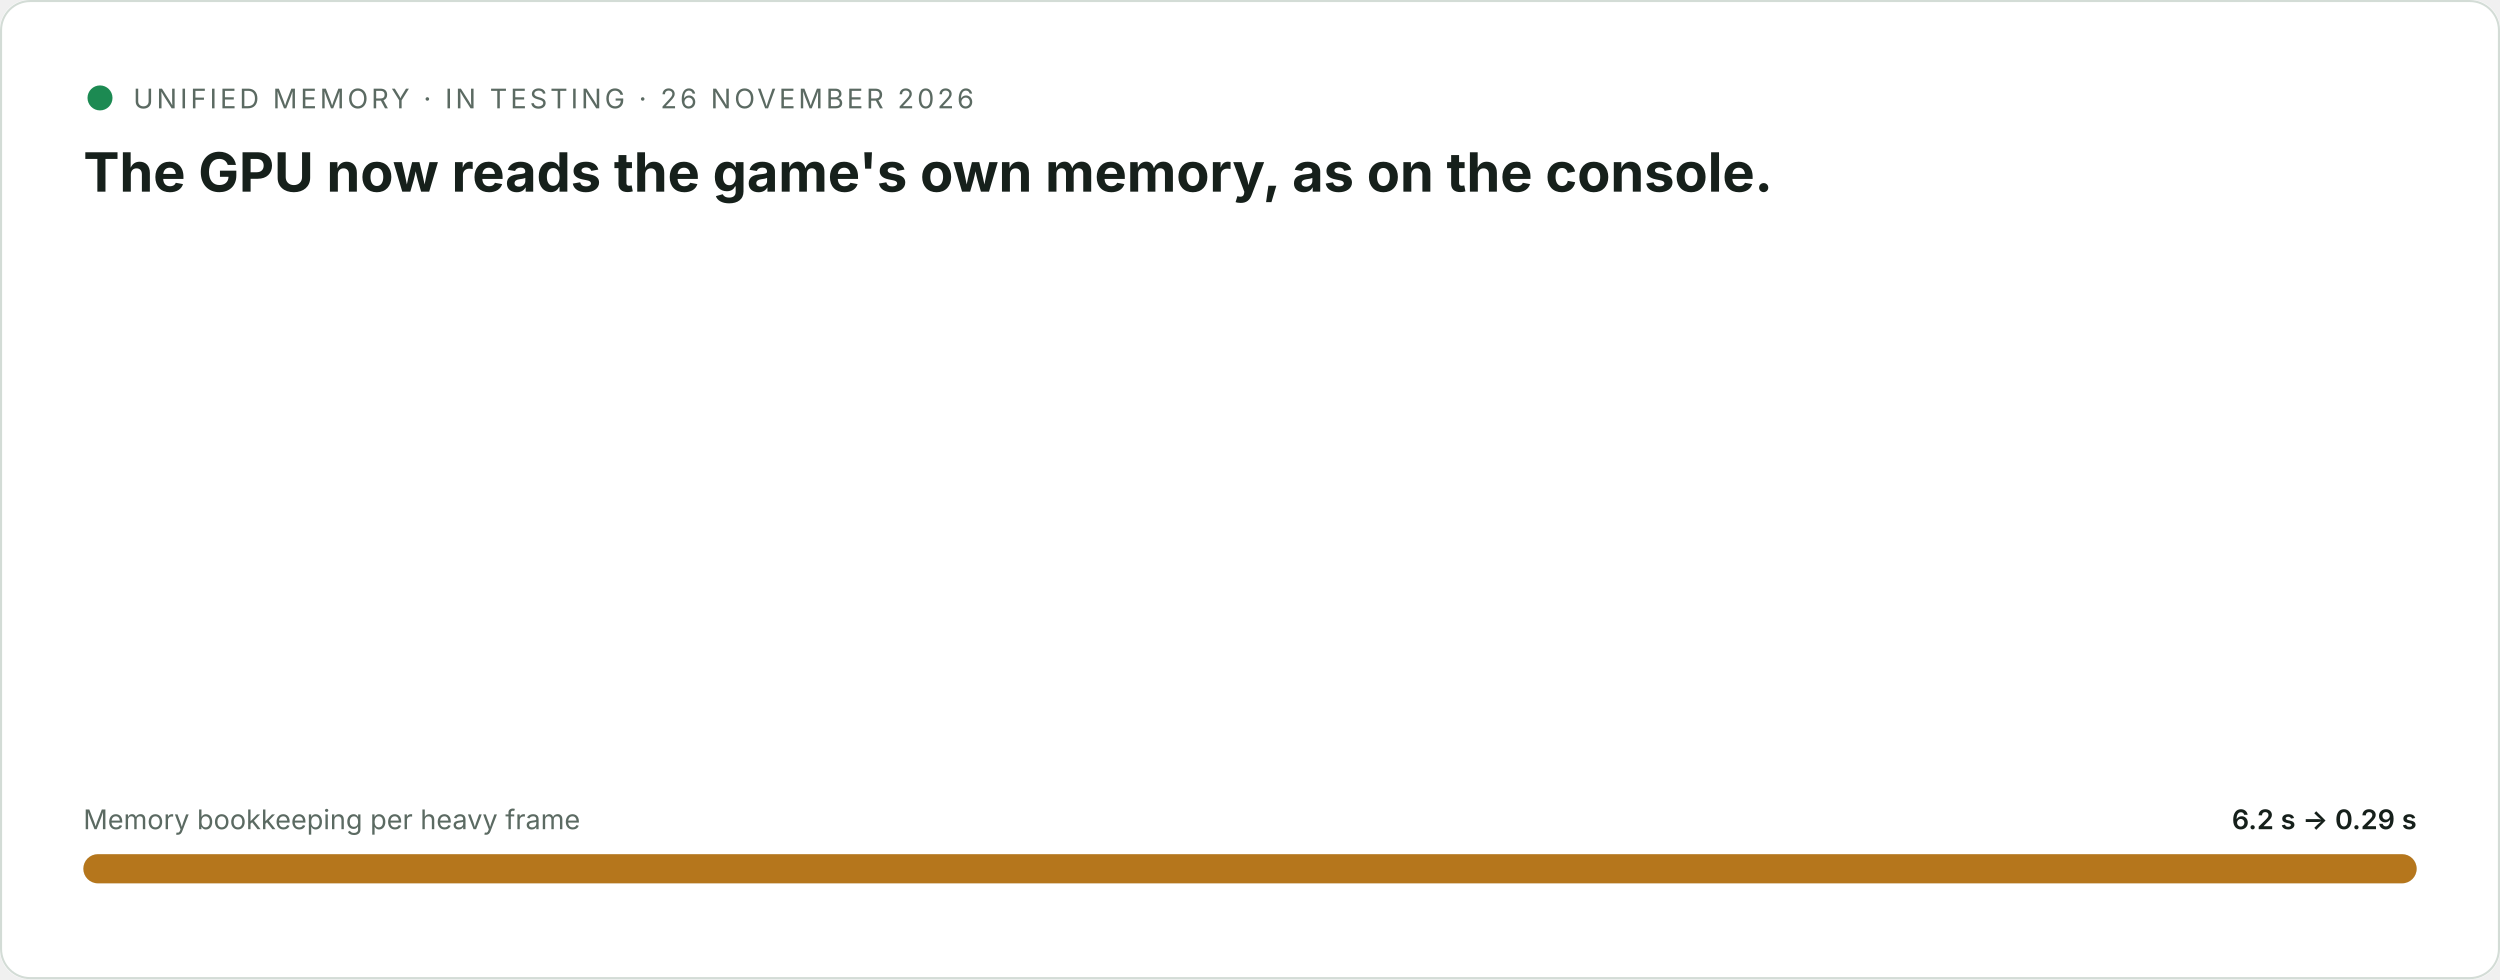
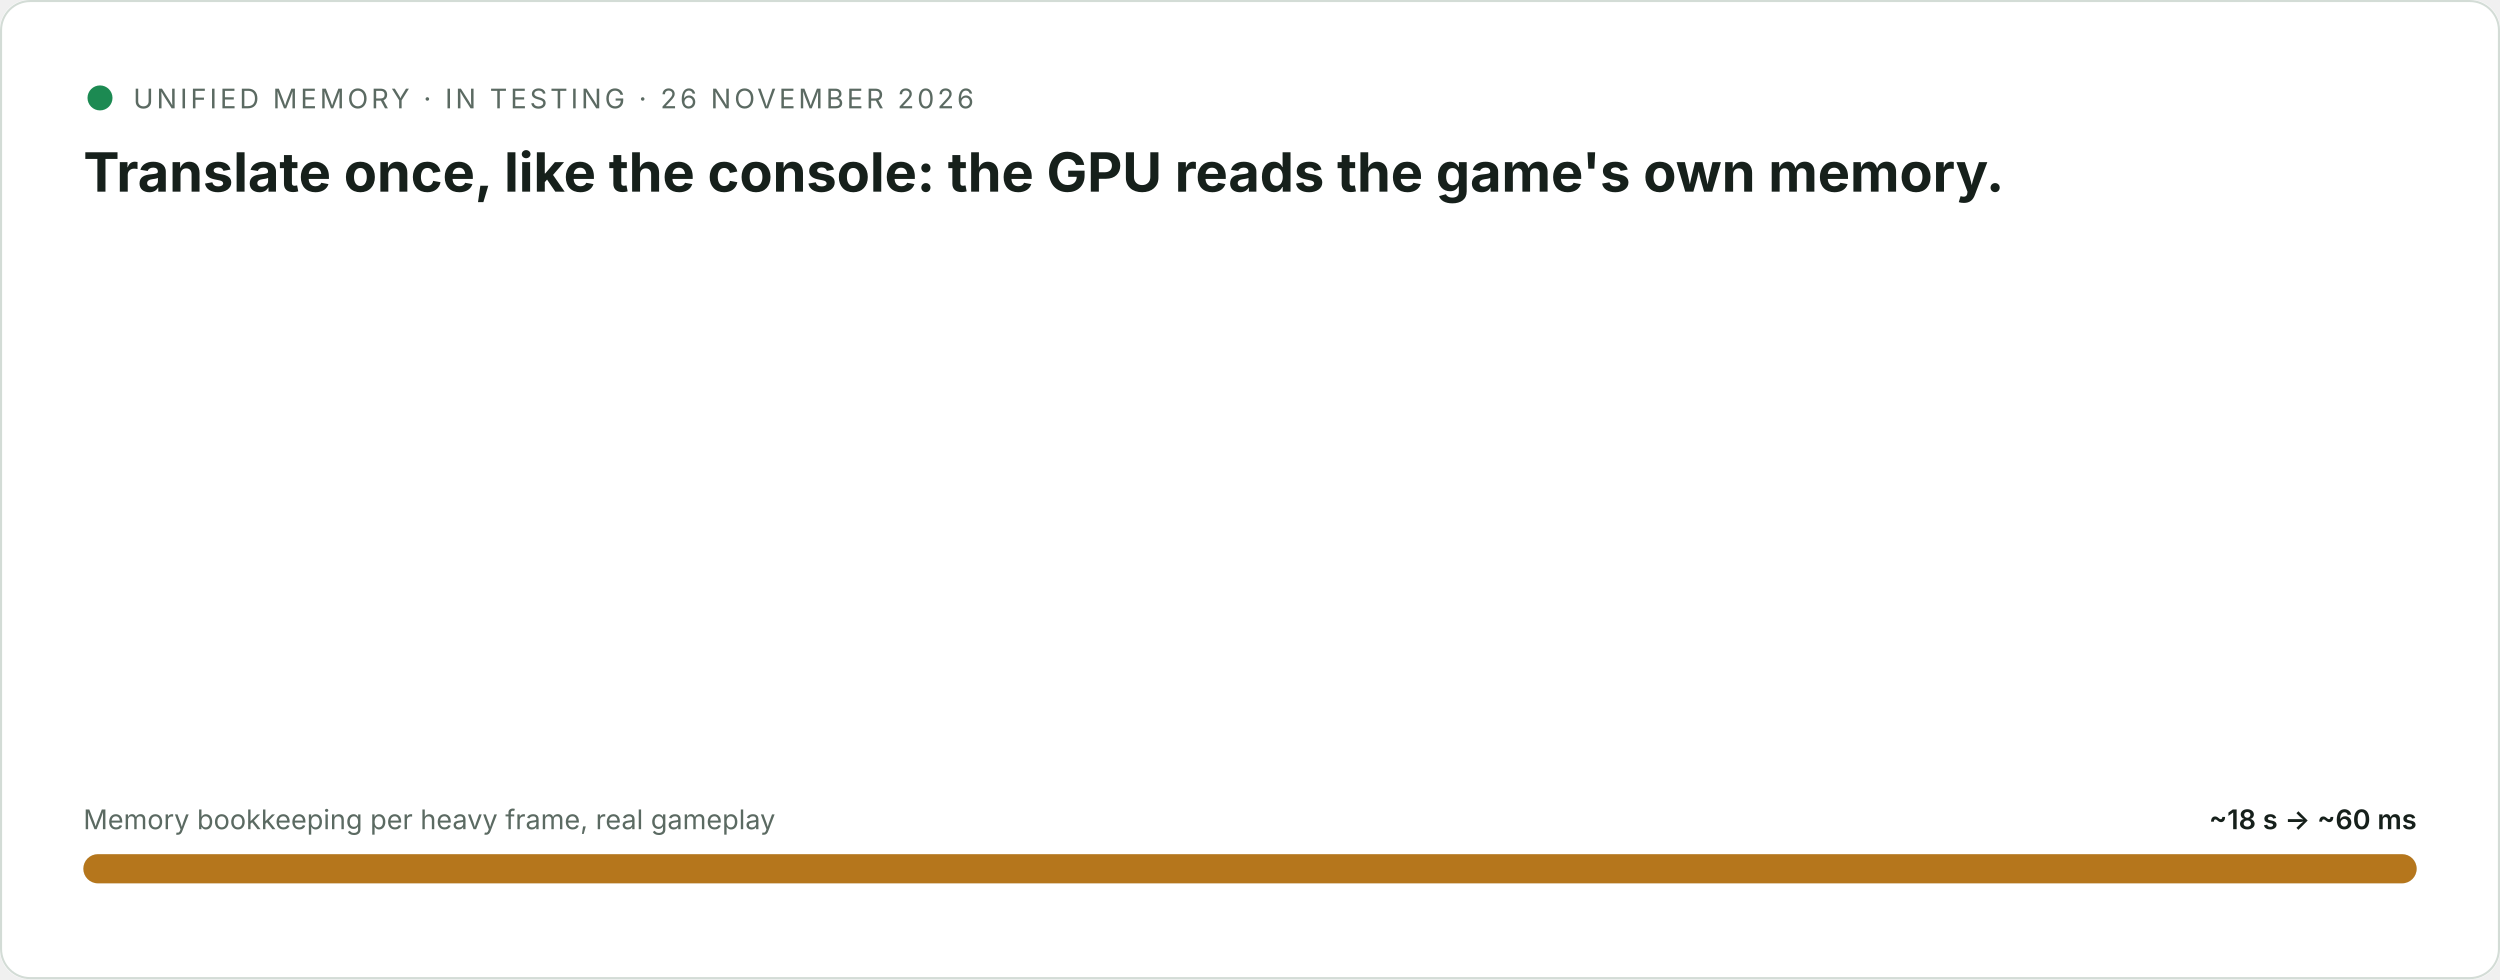
- <svg xmlns="http://www.w3.org/2000/svg" width="1200" height="470" viewBox="0 0 1200 470" role="img" aria-label="Unified memory, 26 November 2026, in testing: 100% of the game's graphics memory shared with the GPU; 97.4% of GPU memory views fit directly; 64 million lookups served with no copy in one live session; identical output on 4,418 recorded GPU submissions; 21 times less memory bookkeeping per frame; no memory left behind after closing.">
+ <svg xmlns="http://www.w3.org/2000/svg" width="1200" height="470" viewBox="0 0 1200 470" role="img" aria-label="Unified memory, in testing: 100% of the game's graphics memory shared with the GPU; 97.4% of GPU memory views fit directly; 64 million lookups served with no copy in one live session; 121 million descriptor rows checked against real gameplay with zero errors; 300 times less memory bookkeeping per heavy frame, about 18 seconds down to about 60 milliseconds on an RTX 5080; no memory left behind after closing.">
  <rect width="1200" height="470" rx="14" fill="#ffffff" />
  <rect x="0.5" y="0.5" width="1199" height="469" rx="14" fill="none" stroke="#d3dcd6" />
  <circle cx="48" cy="47" r="6" fill="#1c8a52">
    <animate attributeName="opacity" values="1;0.25;1" dur="1.6s" repeatCount="indefinite" />
  </circle>
  <text x="64" y="52" font-family="Segoe UI Variable Display, Segoe UI, Inter, Helvetica, Arial, sans-serif" font-size="13" letter-spacing="1.5" fill="#5b6a62">UNIFIED MEMORY · IN TESTING · 26 NOVEMBER 2026</text>
-   <text x="40" y="92" font-family="Segoe UI Variable Display, Segoe UI, Inter, Helvetica, Arial, sans-serif" font-size="26" font-weight="700" fill="#16201b">The GPU now reads the game's own memory, as on the console.</text>
+   <text x="40" y="92" font-family="Segoe UI Variable Display, Segoe UI, Inter, Helvetica, Arial, sans-serif" font-size="26" font-weight="700" fill="#16201b">Translate once, like the console: the GPU reads the game's own memory.</text>
  <g opacity="0">
    <animate attributeName="opacity" from="0" to="1" begin="0.15s" dur="0.5s" fill="freeze" />
    <animateTransform attributeName="transform" type="translate" from="0 14" to="0 0" begin="0.15s" dur="0.5s" fill="freeze" />
    <rect x="40" y="120" width="360" height="118" rx="12" fill="#f3f6f4" stroke="#d3dcd6" stroke-width="1.5" />
    <text x="64" y="176" font-family="Segoe UI Variable Display, Segoe UI, Inter, Helvetica, Arial, sans-serif" font-size="40" font-weight="700" fill="#1c8a52">100%</text>
    <text x="64" y="204" font-family="Segoe UI Variable Display, Segoe UI, Inter, Helvetica, Arial, sans-serif" font-size="15" font-weight="600" fill="#16201b">of the game's graphics memory</text>
    <text x="64" y="224" font-family="Segoe UI Variable Display, Segoe UI, Inter, Helvetica, Arial, sans-serif" font-size="13" fill="#5b6a62">shared with the GPU from allocation</text>
  </g>
  <g opacity="0">
    <animate attributeName="opacity" from="0" to="1" begin="0.33s" dur="0.5s" fill="freeze" />
    <animateTransform attributeName="transform" type="translate" from="0 14" to="0 0" begin="0.33s" dur="0.5s" fill="freeze" />
    <rect x="430" y="120" width="360" height="118" rx="12" fill="#f3f6f4" stroke="#d3dcd6" stroke-width="1.5" />
    <text x="454" y="176" font-family="Segoe UI Variable Display, Segoe UI, Inter, Helvetica, Arial, sans-serif" font-size="40" font-weight="700" fill="#1c8a52">97.4%</text>
    <text x="454" y="204" font-family="Segoe UI Variable Display, Segoe UI, Inter, Helvetica, Arial, sans-serif" font-size="15" font-weight="600" fill="#16201b">of GPU memory views fit directly</text>
    <text x="454" y="224" font-family="Segoe UI Variable Display, Segoe UI, Inter, Helvetica, Arial, sans-serif" font-size="13" fill="#5b6a62">in shared memory, real gameplay</text>
  </g>
  <g opacity="0">
    <animate attributeName="opacity" from="0" to="1" begin="0.51s" dur="0.5s" fill="freeze" />
    <animateTransform attributeName="transform" type="translate" from="0 14" to="0 0" begin="0.51s" dur="0.5s" fill="freeze" />
    <rect x="820" y="120" width="360" height="118" rx="12" fill="#f3f6f4" stroke="#d3dcd6" stroke-width="1.5" />
    <text x="844" y="176" font-family="Segoe UI Variable Display, Segoe UI, Inter, Helvetica, Arial, sans-serif" font-size="40" font-weight="700" fill="#1c8a52">64M</text>
    <text x="844" y="204" font-family="Segoe UI Variable Display, Segoe UI, Inter, Helvetica, Arial, sans-serif" font-size="15" font-weight="600" fill="#16201b">GPU lookups served with no copy</text>
    <text x="844" y="224" font-family="Segoe UI Variable Display, Segoe UI, Inter, Helvetica, Arial, sans-serif" font-size="13" fill="#5b6a62">in one live session (0 that morning)</text>
  </g>
  <g opacity="0">
    <animate attributeName="opacity" from="0" to="1" begin="0.69s" dur="0.5s" fill="freeze" />
    <animateTransform attributeName="transform" type="translate" from="0 14" to="0 0" begin="0.69s" dur="0.5s" fill="freeze" />
    <rect x="40" y="260" width="360" height="118" rx="12" fill="#f3f6f4" stroke="#d3dcd6" stroke-width="1.5" />
-     <text x="64" y="316" font-family="Segoe UI Variable Display, Segoe UI, Inter, Helvetica, Arial, sans-serif" font-size="40" font-weight="700" fill="#1c8a52">4,418</text>
-     <text x="64" y="344" font-family="Segoe UI Variable Display, Segoe UI, Inter, Helvetica, Arial, sans-serif" font-size="15" font-weight="600" fill="#16201b">GPU submissions, identical output</text>
-     <text x="64" y="364" font-family="Segoe UI Variable Display, Segoe UI, Inter, Helvetica, Arial, sans-serif" font-size="13" fill="#5b6a62">checked on recorded real gameplay</text>
+     <text x="64" y="316" font-family="Segoe UI Variable Display, Segoe UI, Inter, Helvetica, Arial, sans-serif" font-size="40" font-weight="700" fill="#1c8a52">121M</text>
+     <text x="64" y="344" font-family="Segoe UI Variable Display, Segoe UI, Inter, Helvetica, Arial, sans-serif" font-size="15" font-weight="600" fill="#16201b">descriptor rows checked, 0 errors</text>
+     <text x="64" y="364" font-family="Segoe UI Variable Display, Segoe UI, Inter, Helvetica, Arial, sans-serif" font-size="13" fill="#5b6a62">against recorded real gameplay</text>
  </g>
  <g opacity="0">
    <animate attributeName="opacity" from="0" to="1" begin="0.87s" dur="0.5s" fill="freeze" />
    <animateTransform attributeName="transform" type="translate" from="0 14" to="0 0" begin="0.87s" dur="0.5s" fill="freeze" />
    <rect x="430" y="260" width="360" height="118" rx="12" fill="#f3f6f4" stroke="#d3dcd6" stroke-width="1.5" />
-     <text x="454" y="316" font-family="Segoe UI Variable Display, Segoe UI, Inter, Helvetica, Arial, sans-serif" font-size="40" font-weight="700" fill="#1c8a52">21×</text>
+     <text x="454" y="316" font-family="Segoe UI Variable Display, Segoe UI, Inter, Helvetica, Arial, sans-serif" font-size="40" font-weight="700" fill="#1c8a52">300×</text>
    <text x="454" y="344" font-family="Segoe UI Variable Display, Segoe UI, Inter, Helvetica, Arial, sans-serif" font-size="15" font-weight="600" fill="#16201b">less memory bookkeeping per frame</text>
-     <text x="454" y="364" font-family="Segoe UI Variable Display, Segoe UI, Inter, Helvetica, Arial, sans-serif" font-size="13" fill="#5b6a62">6.2 s → 0.29 s on an RTX 5080</text>
+     <text x="454" y="364" font-family="Segoe UI Variable Display, Segoe UI, Inter, Helvetica, Arial, sans-serif" font-size="13" fill="#5b6a62">~18 s → ~60 ms on an RTX 5080</text>
  </g>
  <g opacity="0">
    <animate attributeName="opacity" from="0" to="1" begin="1.05s" dur="0.5s" fill="freeze" />
    <animateTransform attributeName="transform" type="translate" from="0 14" to="0 0" begin="1.05s" dur="0.5s" fill="freeze" />
    <rect x="820" y="260" width="360" height="118" rx="12" fill="#f3f6f4" stroke="#d3dcd6" stroke-width="1.5" />
    <text x="844" y="316" font-family="Segoe UI Variable Display, Segoe UI, Inter, Helvetica, Arial, sans-serif" font-size="40" font-weight="700" fill="#1c8a52">0 GB</text>
    <text x="844" y="344" font-family="Segoe UI Variable Display, Segoe UI, Inter, Helvetica, Arial, sans-serif" font-size="15" font-weight="600" fill="#16201b">left behind after closing the game</text>
    <text x="844" y="364" font-family="Segoe UI Variable Display, Segoe UI, Inter, Helvetica, Arial, sans-serif" font-size="13" fill="#5b6a62">was ~19 GB per session</text>
  </g>
-   <text x="40" y="398" font-family="Segoe UI Variable Display, Segoe UI, Inter, Helvetica, Arial, sans-serif" font-size="13" fill="#5b6a62">Memory bookkeeping per heavy frame</text>
+   <text x="40" y="398" font-family="Segoe UI Variable Display, Segoe UI, Inter, Helvetica, Arial, sans-serif" font-size="13" fill="#5b6a62">Memory bookkeeping per heavy frame, real gameplay</text>
  <rect x="40" y="410" width="1120" height="14" rx="7" fill="#e6ede8" />
  <rect x="40" y="410" width="1120" height="14" rx="7" fill="#b5761c">
-     <animate attributeName="width" values="1120;1120;52;52" keyTimes="0;0.25;0.6;1" dur="6s" repeatCount="indefinite" />
+     <animate attributeName="width" values="1120;1120;14;14" keyTimes="0;0.25;0.6;1" dur="6s" repeatCount="indefinite" />
    <animate attributeName="fill" values="#b5761c;#b5761c;#1c8a52;#1c8a52" keyTimes="0;0.25;0.6;1" dur="6s" repeatCount="indefinite" />
  </rect>
-   <text x="1160" y="398" text-anchor="end" font-family="Segoe UI Variable Display, Segoe UI, Inter, Helvetica, Arial, sans-serif" font-size="13" font-weight="600" fill="#16201b">6.2 s → 0.29 s</text>
+   <text x="1160" y="398" text-anchor="end" font-family="Segoe UI Variable Display, Segoe UI, Inter, Helvetica, Arial, sans-serif" font-size="13" font-weight="600" fill="#16201b">~18 s → ~60 ms</text>
</svg>
